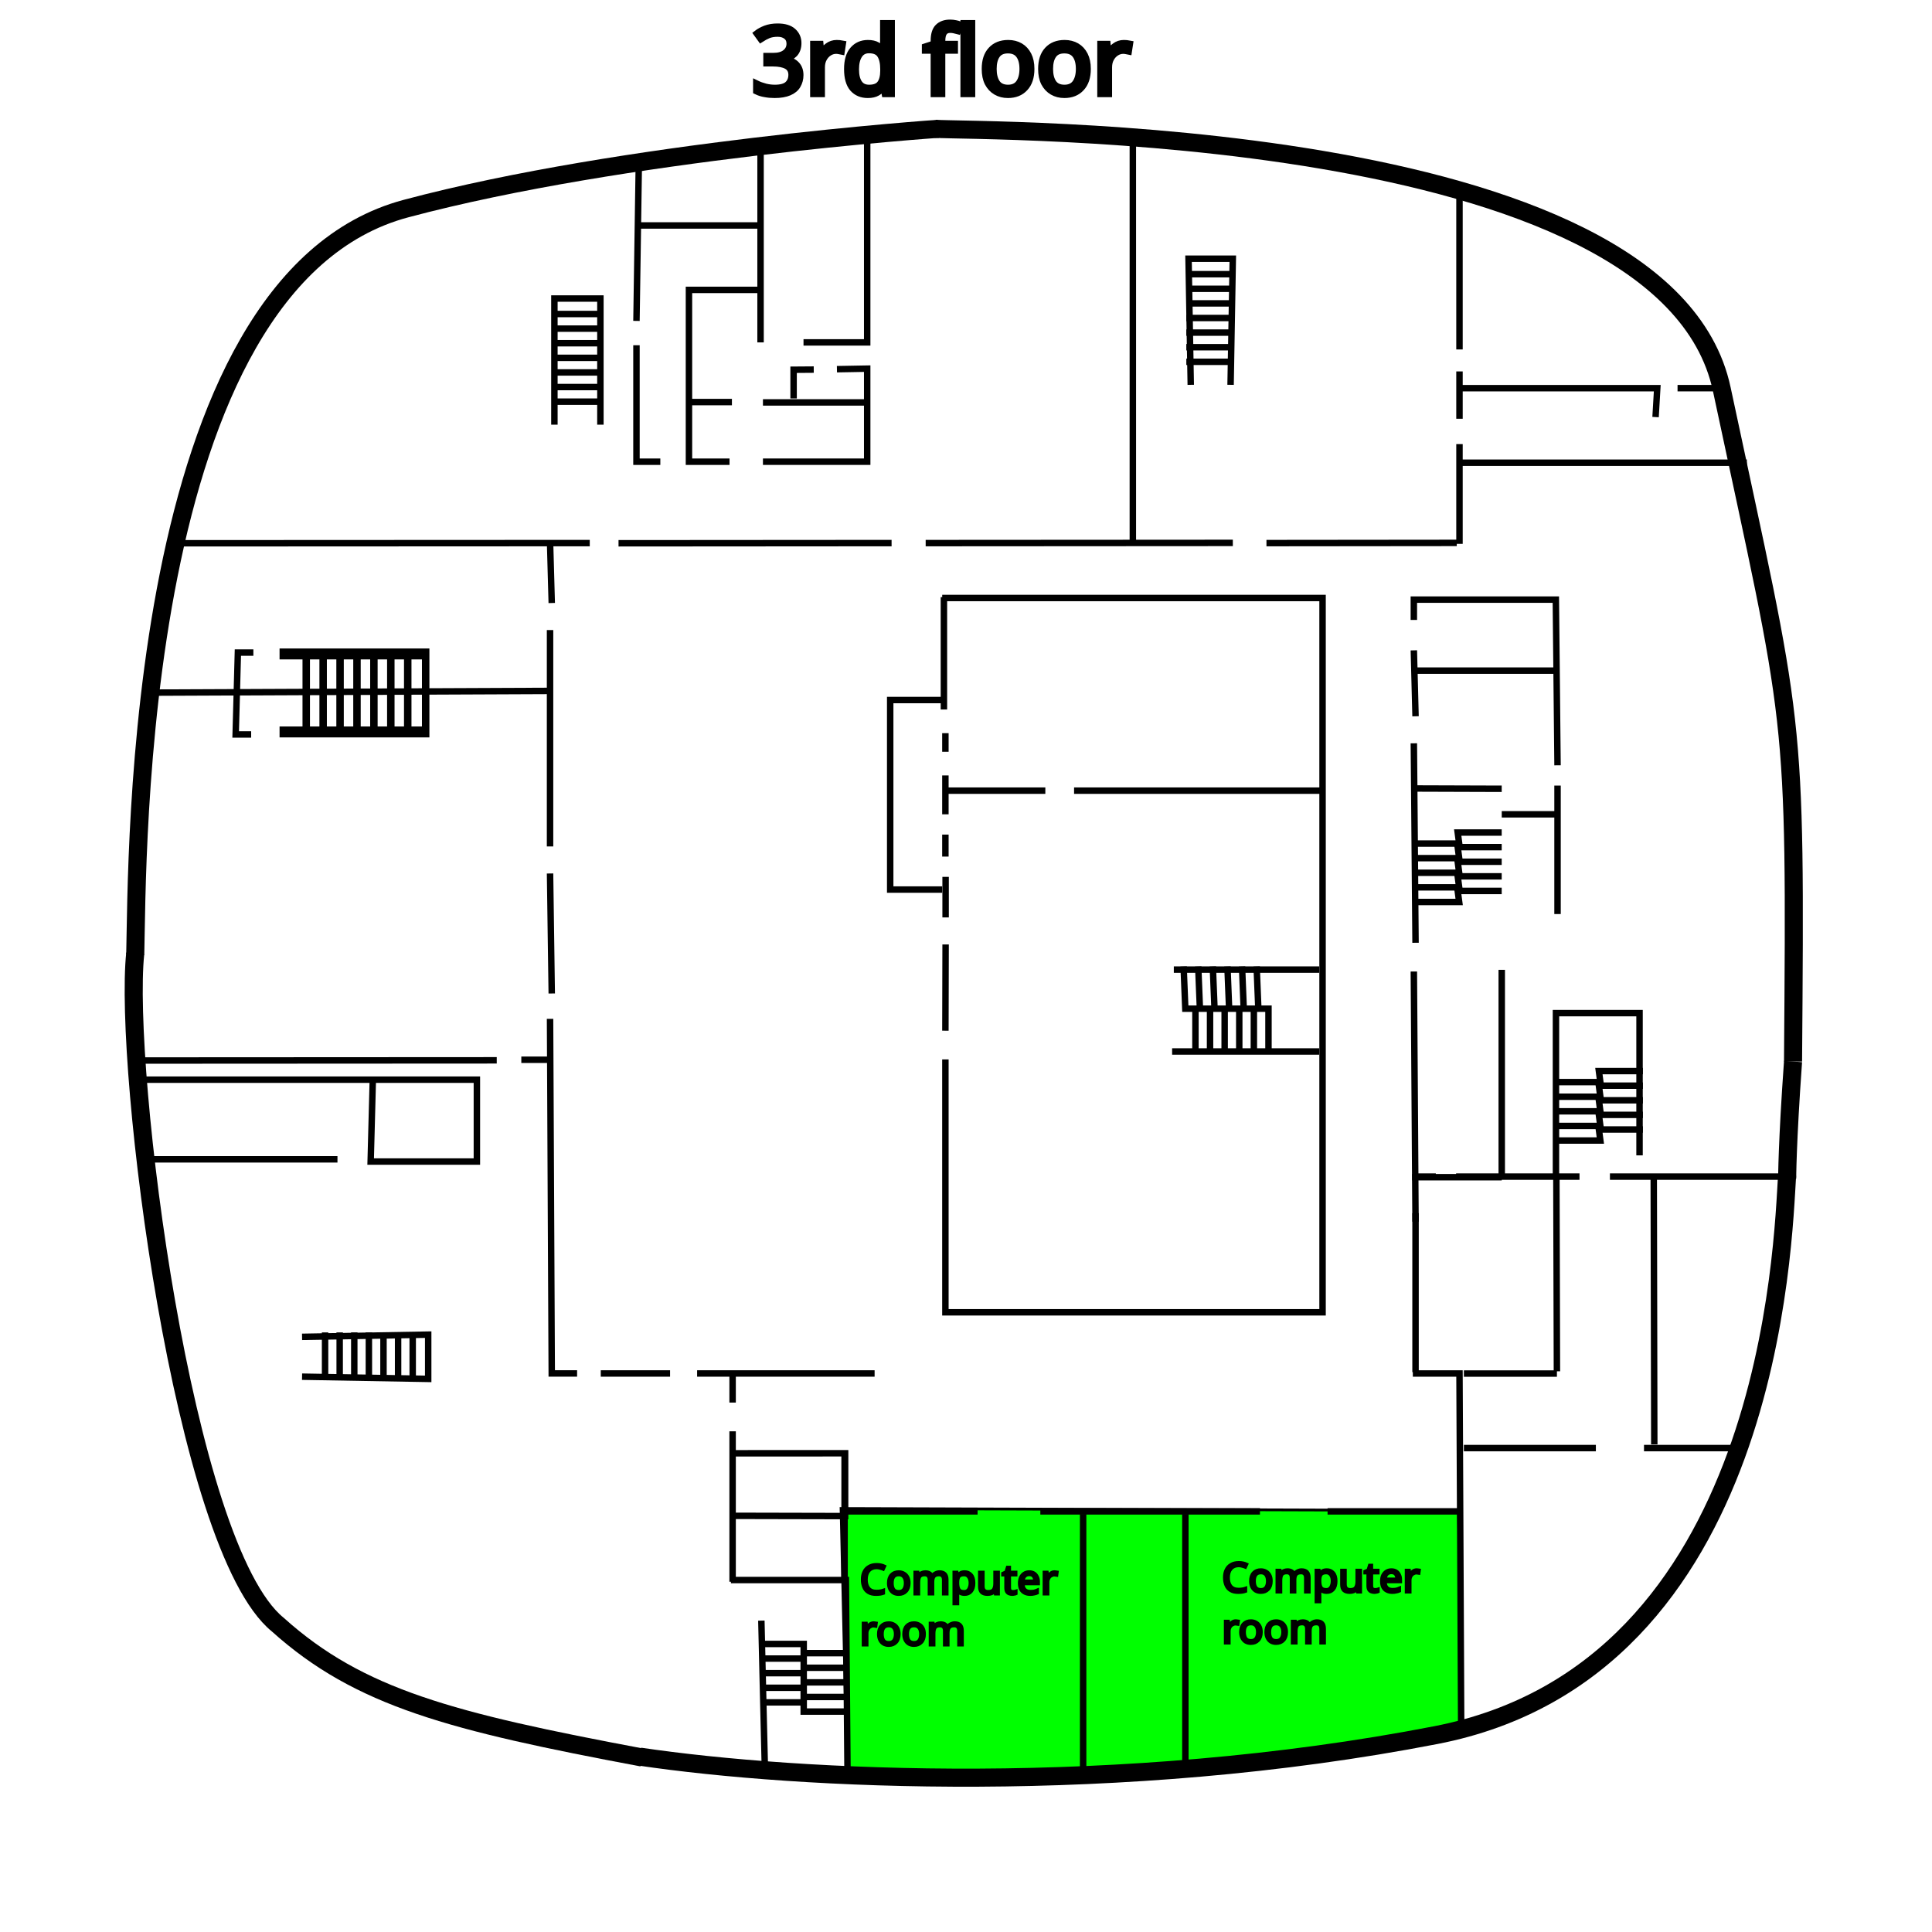
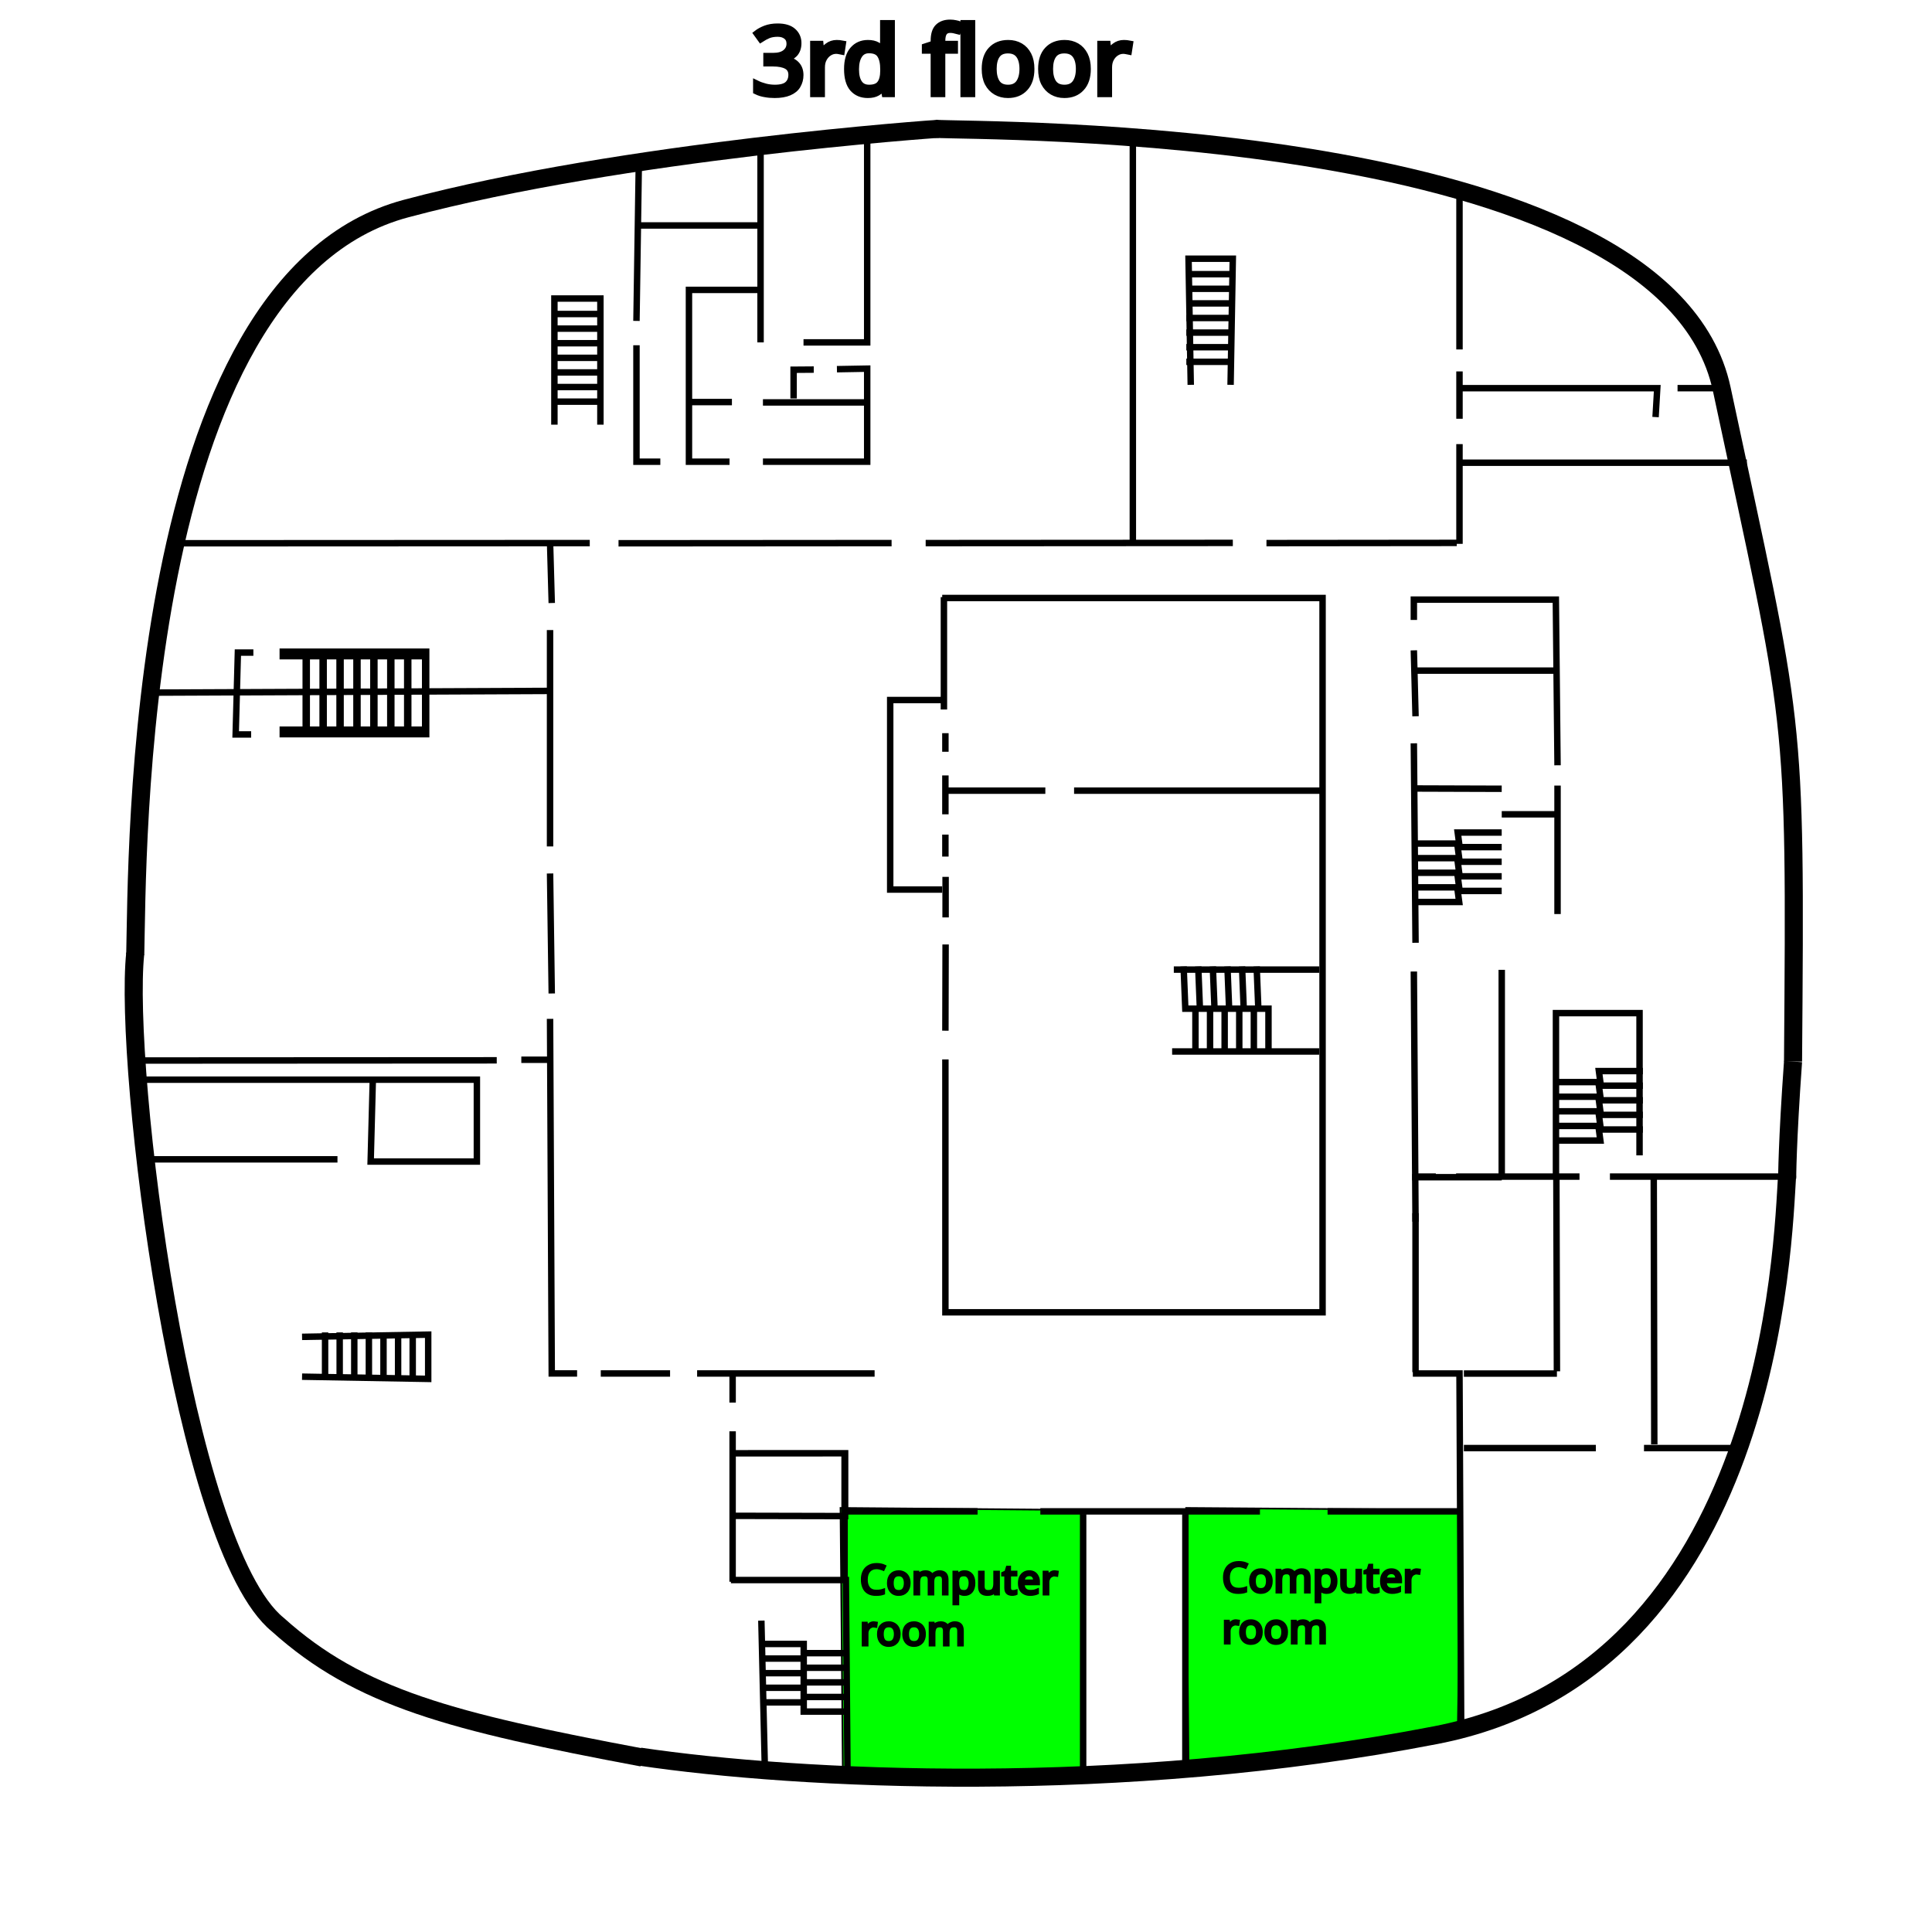
<svg xmlns="http://www.w3.org/2000/svg" width="210mm" height="210mm" viewBox="0 0 210 210" version="1.1" id="svg8">
  <defs id="defs2">
    <marker orient="auto" refY="0.0" refX="0.0" id="marker7358" style="overflow:visible;">
      <path id="path7356" d="M 0.0,0.0 L 5.0,-5.0 L -12.5,0.0 L 5.0,5.0 L 0.0,0.0 z " style="fill-rule:evenodd;stroke:#000000;stroke-width:1pt;stroke-opacity:1;fill:#000000;fill-opacity:1" transform="scale(0.8) rotate(180) translate(12.5,0)" />
    </marker>
    <marker orient="auto" refY="0.0" refX="0.0" id="marker7354" style="overflow:visible;">
      <path id="path7352" d="M 0.0,0.0 L 5.0,-5.0 L -12.5,0.0 L 5.0,5.0 L 0.0,0.0 z " style="fill-rule:evenodd;stroke:#000000;stroke-width:1pt;stroke-opacity:1;fill:#000000;fill-opacity:1" transform="scale(0.8) rotate(180) translate(12.5,0)" />
    </marker>
    <marker orient="auto" refY="0.0" refX="0.0" id="marker7350" style="overflow:visible;">
      <path id="path7348" d="M 0.0,0.0 L 5.0,-5.0 L -12.5,0.0 L 5.0,5.0 L 0.0,0.0 z " style="fill-rule:evenodd;stroke:#000000;stroke-width:1pt;stroke-opacity:1;fill:#000000;fill-opacity:1" transform="scale(0.8) rotate(180) translate(12.5,0)" />
    </marker>
    <marker orient="auto" refY="0.0" refX="0.0" id="Arrow1Lstart" style="overflow:visible">
      <path id="path7078" d="M 0.0,0.0 L 5.0,-5.0 L -12.5,0.0 L 5.0,5.0 L 0.0,0.0 z " style="fill-rule:evenodd;stroke:#000000;stroke-width:1pt;stroke-opacity:1;fill:#000000;fill-opacity:1" transform="scale(0.8) translate(12.5,0)" />
    </marker>
    <marker orient="auto" refY="0.0" refX="0.0" id="marker7344" style="overflow:visible;">
      <path id="path7342" d="M 0.0,0.0 L 5.0,-5.0 L -12.5,0.0 L 5.0,5.0 L 0.0,0.0 z " style="fill-rule:evenodd;stroke:#000000;stroke-width:1pt;stroke-opacity:1;fill:#000000;fill-opacity:1" transform="scale(0.8) rotate(180) translate(12.5,0)" />
    </marker>
    <marker orient="auto" refY="0.0" refX="0.0" id="Arrow1Lend" style="overflow:visible;">
      <path id="path7081" d="M 0.0,0.0 L 5.0,-5.0 L -12.5,0.0 L 5.0,5.0 L 0.0,0.0 z " style="fill-rule:evenodd;stroke:#000000;stroke-width:1pt;stroke-opacity:1;fill:#000000;fill-opacity:1" transform="scale(0.8) rotate(180) translate(12.5,0)" />
    </marker>
  </defs>
  <g id="layer1" style="display:inline" transform="translate(0,-87)">
+     <path id="path7421" d="m 128.934,250.91 29.894,0.216 -0.361,23.44 c 0,0 -15.515,3.163 -16.606,2.947 -1.091,-0.216 -10.913,1.922 -11.836,1.706 -0.923,-0.216 -0.839,-0.119 -0.839,-0.119 z" style="opacity:1;fill:#00ff00;fill-opacity:1;stroke:#000000;stroke-width:0.188;stroke-miterlimit:2.7;stroke-dasharray:none;stroke-opacity:1" />
    <path style="fill:none;stroke:#000000;stroke-width:1.965;stroke-linecap:butt;stroke-linejoin:miter;stroke-miterlimit:4;stroke-dasharray:none;stroke-opacity:1" d="m 101.641,101 c 4.307,0.319 79.31,-0.768 85.508,28.306 7.976,37.413 8.047,34.065 7.746,73.076" id="path4660" />
-     <path style="opacity:1;fill:#00ff00;fill-opacity:1;stroke:#000000;stroke-width:0.3;stroke-miterlimit:2.7;stroke-dasharray:none;stroke-opacity:1" d="m 91.421,250.967 67.114,0.215 0.43,23.877 c 0,0 -31.621,4.732 -34.417,4.517 -2.796,-0.215 -27.964,0.86 -30.33,0.645 -2.366,-0.215 -2.151,-0.645 -2.151,-0.645 z" id="path7417" />
+     <path style="opacity:1;fill:#00ff00;fill-opacity:1;stroke:#000000;stroke-width:0.188;stroke-miterlimit:2.7;stroke-dasharray:none;stroke-opacity:1" d="m 91.363,250.91 26.19,0.216 0.168,28.203 c 0,0 -12.34,0.517 -13.431,0.301 -1.091,-0.216 -10.913,0.864 -11.836,0.648 -0.923,-0.216 -0.839,-0.648 -0.839,-0.648 z" id="path7417" />
    <path style="fill:none;stroke:#000000;stroke-width:1.965;stroke-linecap:butt;stroke-linejoin:miter;stroke-miterlimit:4;stroke-dasharray:none;stroke-opacity:1" d="m 14.7,190.632 c -1.304,12.38 5.136,64.538 15.491,72.955 8.883,7.996 18.951,10.568 39.605,14.447" id="path4662" />
    <path style="fill:none;stroke:#000000;stroke-width:1.965;stroke-linecap:butt;stroke-linejoin:miter;stroke-miterlimit:4;stroke-dasharray:none;stroke-opacity:1" d="m 194.25,214.749 c -0.472,7.168 -1.565,53.747 -38.177,60.85 -34.341,6.663 -69.312,4.889 -86.526,2.34" id="path4683" />
    <path style="fill:none;stroke:#000000;stroke-width:1.965;stroke-linecap:butt;stroke-linejoin:miter;stroke-miterlimit:4;stroke-dasharray:none;stroke-opacity:1" d="m 194.896,202.382 c -0.638,8.926 -0.638,12.738 -0.638,12.738" id="path4685" />
    <path style="fill:none;stroke:#000000;stroke-width:0.7;stroke-linecap:butt;stroke-linejoin:miter;stroke-miterlimit:4;stroke-dasharray:none;stroke-opacity:1" d="m 15.317,202.274 38.677,-0.021" id="path4842-5" />
    <path style="fill:none;stroke:#000000;stroke-width:0.7;stroke-linecap:butt;stroke-linejoin:miter;stroke-miterlimit:4;stroke-dasharray:none;stroke-opacity:1" d="m 19.077,146.052 45.027,-0.021" id="path4842-5-7" />
    <path style="fill:none;stroke:#000000;stroke-width:0.7;stroke-linecap:butt;stroke-linejoin:miter;stroke-miterlimit:4;stroke-dasharray:none;stroke-opacity:1" d="m 67.231,146.052 29.681,-0.021" id="path4842-5-7-6" />
    <path style="fill:none;stroke:#000000;stroke-width:0.7;stroke-linecap:butt;stroke-linejoin:miter;stroke-miterlimit:4;stroke-dasharray:none;stroke-opacity:1" d="m 100.617,146.032 33.386,-0.021" id="path4842-5-7-6-7" />
    <path style="fill:none;stroke:#000000;stroke-width:0.7;stroke-linecap:butt;stroke-linejoin:miter;stroke-miterlimit:4;stroke-dasharray:none;stroke-opacity:1" d="m 137.659,146.032 20.686,-0.021" id="path4842-5-7-6-7-0" />
    <path style="opacity:1;fill:none;stroke:#000000;stroke-width:0.7;stroke-miterlimit:4;stroke-dasharray:none;stroke-opacity:1" d="m 69.181,121.882 0.259,-17.328" id="path4929" />
    <path style="opacity:1;fill:none;stroke:#000000;stroke-width:0.7;stroke-miterlimit:4;stroke-dasharray:none;stroke-opacity:1" d="m 87.338,124.217 h 6.922 v -23.483" id="path4931" />
    <path style="opacity:1;fill:none;stroke:#000000;stroke-width:0.7;stroke-miterlimit:4;stroke-dasharray:none;stroke-opacity:1" d="M 123.135,146.006 V 101.649" id="path4935" />
    <path style="opacity:1;fill:none;stroke:#000000;stroke-width:0.7;stroke-miterlimit:4;stroke-dasharray:none;stroke-opacity:1" d="m 71.775,137.186 h -2.594 v -12.659" id="path4937" />
    <path style="opacity:1;fill:none;stroke:#000000;stroke-width:0.7;stroke-miterlimit:4;stroke-dasharray:none;stroke-opacity:1" d="M 82.669,124.217 V 102.728" id="path4941" />
    <path style="opacity:1;fill:none;stroke:#000000;stroke-width:0.7;stroke-miterlimit:4;stroke-dasharray:none;stroke-opacity:1" d="M 69.181,111.506 H 82.41" id="path4943" />
    <path style="opacity:1;fill:none;stroke:#000000;stroke-width:0.7;stroke-miterlimit:4;stroke-dasharray:none;stroke-opacity:1" d="m 79.297,137.186 h -4.41 v -18.676 h 7.782" id="path4947" />
    <path style="opacity:1;fill:none;stroke:#000000;stroke-width:0.7;stroke-miterlimit:4;stroke-dasharray:none;stroke-opacity:1" d="M 79.557,130.702 H 74.887" id="path4949" />
    <g id="g5278" transform="translate(9.260416,95.69097)">
      <path id="path4945" d="M 81.71,31.438 85,31.379 V 41.496 H 73.668" style="opacity:1;fill:none;stroke:#000000;stroke-width:0.7;stroke-miterlimit:4;stroke-dasharray:none;stroke-opacity:1" />
      <path id="path4951" d="M 84.822,35.05 H 73.668" style="opacity:1;fill:none;stroke:#000000;stroke-width:0.7;stroke-miterlimit:2.7;stroke-dasharray:none;stroke-opacity:1" />
      <path id="path4953" d="M 78.597,31.379 Z" style="opacity:1;fill:none;stroke:#000000;stroke-width:0.7;stroke-miterlimit:4;stroke-dasharray:none;stroke-opacity:1" />
      <path id="path4955" d="M 77,34.622 V 31.498 L 79.191,31.482" style="opacity:1;fill:none;stroke:#000000;stroke-width:0.7;stroke-miterlimit:2.7;stroke-dasharray:none;stroke-opacity:1" />
    </g>
    <path style="opacity:1;fill:none;stroke:#000000;stroke-width:0.7;stroke-miterlimit:2.7;stroke-dasharray:none;stroke-opacity:1" d="M 158.64,146.114 V 135.273" id="path4961" />
    <path style="opacity:1;fill:none;stroke:#000000;stroke-width:0.7;stroke-miterlimit:2.7;stroke-dasharray:none;stroke-opacity:1" d="m 158.64,132.517 v -5.145" id="path4963" />
    <path style="opacity:1;fill:none;stroke:#000000;stroke-width:0.7;stroke-miterlimit:2.7;stroke-dasharray:none;stroke-opacity:1" d="M 158.64,124.984 V 107.83" id="path4965" />
    <path style="opacity:1;fill:none;stroke:#000000;stroke-width:0.7;stroke-miterlimit:2.7;stroke-dasharray:none;stroke-opacity:1" d="m 182.342,129.191 h 4.821" id="path4967" />
    <path style="opacity:1;fill:none;stroke:#000000;stroke-width:0.7;stroke-miterlimit:2.7;stroke-dasharray:none;stroke-opacity:1" d="m 158.801,137.295 h 31.074" id="path4969" />
    <path style="opacity:1;fill:none;stroke:#000000;stroke-width:0.7;stroke-miterlimit:2.7;stroke-dasharray:none;stroke-opacity:1" d="m 158.64,129.191 h 21.497 l -0.184,3.143" id="path4971" />
    <path style="opacity:1;fill:none;stroke:#000000;stroke-width:0.7;stroke-miterlimit:2.7;stroke-dasharray:none;stroke-opacity:1" d="m 59.788,145.93 0.184,6.615" id="path4991" />
    <path style="opacity:1;fill:none;stroke:#000000;stroke-width:0.7;stroke-miterlimit:2.7;stroke-dasharray:none;stroke-opacity:1" d="m 59.788,155.485 v 23.519" id="path4993" />
    <path style="opacity:1;fill:none;stroke:#000000;stroke-width:0.7;stroke-miterlimit:2.7;stroke-dasharray:none;stroke-opacity:1" d="m 59.788,181.943 0.184,13.045" id="path4995" />
    <path style="opacity:1;fill:none;stroke:#000000;stroke-width:0.7;stroke-miterlimit:2.7;stroke-dasharray:none;stroke-opacity:1" d="m 56.665,202.191 h 3.307" id="path4999" />
    <path style="opacity:1;fill:none;stroke:#000000;stroke-width:0.7;stroke-miterlimit:2.7;stroke-dasharray:none;stroke-opacity:1" d="m 59.788,197.744 0.184,38.546 h 2.756" id="path5001" />
    <path style="opacity:1;fill:none;stroke:#000000;stroke-width:0.7;stroke-miterlimit:2.7;stroke-dasharray:none;stroke-opacity:1" d="m 16.977,162.283 42.811,-0.184" id="path5003" />
    <path style="opacity:1;fill:none;stroke:#000000;stroke-width:0.7;stroke-miterlimit:2.7;stroke-dasharray:none;stroke-opacity:1" d="m 65.301,236.291 h 7.533" id="path5009" />
    <path style="opacity:1;fill:none;stroke:#000000;stroke-width:0.7;stroke-miterlimit:2.7;stroke-dasharray:none;stroke-opacity:1" d="M 75.774,236.291 H 95.066" id="path5011" />
    <path style="opacity:1;fill:none;stroke:#000000;stroke-width:0.7;stroke-miterlimit:2.7;stroke-dasharray:none;stroke-opacity:1" d="m 153.569,236.291 h 5.071 l 0.184,38.469" id="path5013" />
    <path style="opacity:1;fill:none;stroke:#000000;stroke-width:0.7;stroke-miterlimit:2.7;stroke-dasharray:none;stroke-opacity:1" d="m 153.679,157.69 0.184,7.166" id="path5015" />
    <path style="opacity:1;fill:none;stroke:#000000;stroke-width:0.7;stroke-miterlimit:2.7;stroke-dasharray:none;stroke-opacity:1" d="m 153.679,154.382 v -2.205 h 15.434 l 0.184,18.006" id="path5017" />
    <path style="opacity:1;fill:none;stroke:#000000;stroke-width:0.7;stroke-miterlimit:2.7;stroke-dasharray:none;stroke-opacity:1" d="m 169.297,172.389 v 13.964" id="path5019" />
    <path style="opacity:1;fill:none;stroke:#000000;stroke-width:0.7;stroke-miterlimit:2.7;stroke-dasharray:none;stroke-opacity:1" d="m 169.113,159.894 -15.434,-4.2e-4" id="path5021" />
    <path style="opacity:1;fill:none;stroke:#000000;stroke-width:0.7;stroke-miterlimit:2.7;stroke-dasharray:none;stroke-opacity:1" d="m 169.113,175.512 h -5.88" id="path5025" />
    <path style="opacity:1;fill:none;stroke:#000000;stroke-width:0.7;stroke-miterlimit:2.7;stroke-dasharray:none;stroke-opacity:1" d="m 153.679,167.795 0.184,21.681" id="path5027" />
    <path style="opacity:1;fill:none;stroke:#000000;stroke-width:0.7;stroke-miterlimit:2.7;stroke-dasharray:none;stroke-opacity:1" d="m 153.679,192.6 0.184,27.193" id="path5029" />
    <path style="opacity:1;fill:none;stroke:#000000;stroke-width:0.7;stroke-miterlimit:2.7;stroke-dasharray:none;stroke-opacity:1" d="m 153.863,218.867 v 17.279" id="path5031" />
    <path style="opacity:1;fill:none;stroke:#000000;stroke-width:0.7;stroke-miterlimit:2.7;stroke-dasharray:none;stroke-opacity:1" d="M 194.101,214.891 H 174.992" id="path5039" />
    <path style="opacity:1;fill:none;stroke:#000000;stroke-width:0.7;stroke-miterlimit:2.7;stroke-dasharray:none;stroke-opacity:1" d="M 171.685,214.891 H 158.272" id="path5041" />
    <path style="opacity:1;fill:none;stroke:#000000;stroke-width:0.7;stroke-miterlimit:2.7;stroke-dasharray:none;stroke-opacity:1" d="m 163.233,192.416 v 22.6" id="path5043" />
    <path style="opacity:1;fill:none;stroke:#000000;stroke-width:0.7;stroke-miterlimit:2.7;stroke-dasharray:none;stroke-opacity:1" d="M 156.067,214.891 H 154.046" id="path5045" />
    <path style="opacity:1;fill:none;stroke:#000000;stroke-width:0.7;stroke-miterlimit:2.7;stroke-dasharray:none;stroke-opacity:1" d="M 79.632,258.929 V 242.577" id="path5059" />
    <path style="opacity:1;fill:none;stroke:#000000;stroke-width:0.7;stroke-miterlimit:2.7;stroke-dasharray:none;stroke-opacity:1" d="m 79.632,239.453 v -3.307" id="path5061" />
    <path style="opacity:1;fill:none;stroke:#000000;stroke-width:0.7;stroke-miterlimit:2.7;stroke-dasharray:none;stroke-opacity:1" d="m 79.632,244.965 12.228,-3e-4 v 6.826 l -12.044,-0.027" id="path5063" />
    <path style="opacity:1;fill:none;stroke:#000000;stroke-width:0.7;stroke-miterlimit:2.7;stroke-dasharray:none;stroke-opacity:1" d="m 82.756,263.155 0.367,15.434" id="path5065" />
    <path style="opacity:1;fill:none;stroke:#000000;stroke-width:0.7;stroke-miterlimit:2.7;stroke-dasharray:none;stroke-opacity:1" d="M 92.126,280.243 91.943,258.746 H 79.448" id="path5067" />
    <path style="opacity:1;fill:none;stroke:#000000;stroke-width:0.7;stroke-miterlimit:2.7;stroke-dasharray:none;stroke-opacity:1" d="m 163.233,214.957 h -9.738" id="path5069" />
    <g id="g5507" transform="translate(9.260416,95.69097)">
      <path id="path5087" d="M 134.129,96.7 H 118.328" style="opacity:1;fill:none;stroke:#000000;stroke-width:0.7;stroke-miterlimit:2.7;stroke-dasharray:none;stroke-opacity:1" />
      <path id="path5089" d="M 134.129,105.6 H 118.144" style="opacity:1;fill:none;stroke:#000000;stroke-width:0.7;stroke-miterlimit:2.7;stroke-dasharray:none;stroke-opacity:1" />
      <path id="path5091" d="m 128.617,105.361 v -4.41 h -1.102 l -0.184,-4.593" style="opacity:1;fill:none;stroke:#000000;stroke-width:0.7;stroke-miterlimit:2.7;stroke-dasharray:none;stroke-opacity:1" />
      <path id="path5091-3" d="m 127.029,105.361 v -4.41 h -1.102 l -0.184,-4.593" style="opacity:1;fill:none;stroke:#000000;stroke-width:0.7;stroke-miterlimit:2.7;stroke-dasharray:none;stroke-opacity:1" />
      <path id="path5091-3-9" d="m 125.442,105.361 v -4.41 h -1.102 l -0.184,-4.593" style="opacity:1;fill:none;stroke:#000000;stroke-width:0.7;stroke-miterlimit:2.7;stroke-dasharray:none;stroke-opacity:1" />
      <path id="path5091-3-9-9" d="m 123.854,105.361 v -4.41 h -1.102 l -0.184,-4.593" style="opacity:1;fill:none;stroke:#000000;stroke-width:0.7;stroke-miterlimit:2.7;stroke-dasharray:none;stroke-opacity:1" />
      <path id="path5091-3-9-9-9" d="m 122.267,105.361 v -4.41 h -1.102 l -0.184,-4.593" style="opacity:1;fill:none;stroke:#000000;stroke-width:0.7;stroke-miterlimit:2.7;stroke-dasharray:none;stroke-opacity:1" />
      <path id="path5091-3-9-9-9-1" d="m 120.679,105.361 v -4.41 h -1.102 l -0.184,-4.593" style="opacity:1;fill:none;stroke:#000000;stroke-width:0.7;stroke-miterlimit:2.7;stroke-dasharray:none;stroke-opacity:1" />
    </g>
    <g id="g5519" transform="translate(9.260416,95.69097)">
      <path id="path4973" d="m 93.155,56.309 h 41.341 V 133.951 H 93.5 v -27.487" style="opacity:1;fill:none;stroke:#000000;stroke-width:0.7;stroke-miterlimit:2.7;stroke-dasharray:none;stroke-opacity:1" />
      <path id="path4975" d="m 93.5,103.34 0.023,-9.371" style="opacity:1;fill:none;stroke:#000000;stroke-width:0.7;stroke-miterlimit:2.7;stroke-dasharray:none;stroke-opacity:1" />
      <path id="path4977" d="M 93.523,91.029 V 86.62" style="opacity:1;fill:none;stroke:#000000;stroke-width:0.7;stroke-miterlimit:2.7;stroke-dasharray:none;stroke-opacity:1" />
      <path id="path4979" d="M 134.497,77.249 H 107.487" style="opacity:1;fill:none;stroke:#000000;stroke-width:0.7;stroke-miterlimit:2.7;stroke-dasharray:none;stroke-opacity:1" />
      <path id="path4981" d="M 104.363,77.249 H 93.339" style="opacity:1;fill:none;stroke:#000000;stroke-width:0.7;stroke-miterlimit:2.7;stroke-dasharray:none;stroke-opacity:1" />
      <path id="path4983" d="M 93.339,56.214 V 68.429" style="opacity:1;fill:none;stroke:#000000;stroke-width:0.7;stroke-miterlimit:2.7;stroke-dasharray:none;stroke-opacity:1" />
      <path id="path4985" d="m 93.5,71.002 v 2.021" style="opacity:1;fill:none;stroke:#000000;stroke-width:0.7;stroke-miterlimit:2.7;stroke-dasharray:none;stroke-opacity:1" />
      <path id="path4987" d="m 93.5,75.595 v 4.226" style="opacity:1;fill:none;stroke:#000000;stroke-width:0.7;stroke-miterlimit:2.7;stroke-dasharray:none;stroke-opacity:1" />
      <path id="path4989" d="m 93.5,82.026 v 2.389" style="opacity:1;fill:none;stroke:#000000;stroke-width:0.7;stroke-miterlimit:2.7;stroke-dasharray:none;stroke-opacity:1" />
      <path id="path5168" d="m 93.5,67.4 h -6 V 88 h 5.655" style="opacity:1;fill:none;stroke:#000000;stroke-width:0.7;stroke-miterlimit:2.7;stroke-dasharray:none;stroke-opacity:1" />
    </g>
    <g id="g5272" transform="translate(9.260416,95.69097)">
      <path id="path5170" d="M 56,37.468 V 23.758 h -5 v 13.71" style="opacity:1;fill:none;stroke:#000000;stroke-width:0.7;stroke-miterlimit:2.7;stroke-dasharray:none;stroke-opacity:1" />
      <path id="path5172" d="M 55.803,25.441 H 50.992" style="opacity:1;fill:none;stroke:#000000;stroke-width:0.7;stroke-miterlimit:2.7;stroke-dasharray:none;stroke-opacity:1" />
      <path id="path5172-7" d="M 55.803,27.029 H 50.992" style="opacity:1;fill:none;stroke:#000000;stroke-width:0.7;stroke-miterlimit:2.7;stroke-dasharray:none;stroke-opacity:1" />
      <path id="path5172-7-2" d="M 55.803,28.616 H 50.992" style="opacity:1;fill:none;stroke:#000000;stroke-width:0.7;stroke-miterlimit:2.7;stroke-dasharray:none;stroke-opacity:1" />
      <path id="path5172-7-2-3" d="M 55.803,30.204 H 50.992" style="opacity:1;fill:none;stroke:#000000;stroke-width:0.7;stroke-miterlimit:2.7;stroke-dasharray:none;stroke-opacity:1" />
      <path id="path5172-7-2-3-6" d="M 55.803,31.791 H 50.992" style="opacity:1;fill:none;stroke:#000000;stroke-width:0.7;stroke-miterlimit:2.7;stroke-dasharray:none;stroke-opacity:1" />
      <path id="path5172-7-2-3-6-5" d="M 55.803,33.379 H 50.992" style="opacity:1;fill:none;stroke:#000000;stroke-width:0.7;stroke-miterlimit:2.7;stroke-dasharray:none;stroke-opacity:1" />
      <path id="path5172-7-2-3-6-5-5" d="M 55.803,34.966 H 50.992" style="opacity:1;fill:none;stroke:#000000;stroke-width:0.7;stroke-miterlimit:2.7;stroke-dasharray:none;stroke-opacity:1" />
    </g>
    <g transform="translate(77.95588,91.36143)" style="display:inline" id="g5272-8">
      <path id="path5170-1" d="m 55.803,37.468 0.241,-13.71 h -4.811 l 0.241,13.71" style="opacity:1;fill:none;stroke:#000000;stroke-width:0.7;stroke-miterlimit:2.7;stroke-dasharray:none;stroke-opacity:1" />
      <path id="path5172-4" d="M 55.803,25.441 H 50.992" style="opacity:1;fill:none;stroke:#000000;stroke-width:0.7;stroke-miterlimit:2.7;stroke-dasharray:none;stroke-opacity:1" />
      <path id="path5172-7-7" d="M 55.803,27.029 H 50.992" style="opacity:1;fill:none;stroke:#000000;stroke-width:0.7;stroke-miterlimit:2.7;stroke-dasharray:none;stroke-opacity:1" />
      <path id="path5172-7-2-1" d="M 55.803,28.616 H 50.992" style="opacity:1;fill:none;stroke:#000000;stroke-width:0.7;stroke-miterlimit:2.7;stroke-dasharray:none;stroke-opacity:1" />
      <path id="path5172-7-2-3-3" d="M 55.803,30.204 H 50.992" style="opacity:1;fill:none;stroke:#000000;stroke-width:0.7;stroke-miterlimit:2.7;stroke-dasharray:none;stroke-opacity:1" />
      <path id="path5172-7-2-3-6-8" d="M 55.803,31.791 H 50.992" style="opacity:1;fill:none;stroke:#000000;stroke-width:0.7;stroke-miterlimit:2.7;stroke-dasharray:none;stroke-opacity:1" />
      <path id="path5172-7-2-3-6-5-4" d="M 55.803,33.379 H 50.992" style="opacity:1;fill:none;stroke:#000000;stroke-width:0.7;stroke-miterlimit:2.7;stroke-dasharray:none;stroke-opacity:1" />
      <path id="path5172-7-2-3-6-5-5-8" d="M 55.803,34.966 H 50.992" style="opacity:1;fill:none;stroke:#000000;stroke-width:0.7;stroke-miterlimit:2.7;stroke-dasharray:none;stroke-opacity:1" />
    </g>
    <g transform="rotate(90,-55.26763,125.5678)" style="display:inline" id="g5272-8-0">
      <path id="path5170-1-4" d="m 55.803,37.468 0.241,-13.71 h -4.811 l 0.241,13.71" style="opacity:1;fill:none;stroke:#000000;stroke-width:0.7;stroke-miterlimit:2.7;stroke-dasharray:none;stroke-opacity:1" />
      <path id="path5172-4-6" d="M 55.803,25.441 H 50.992" style="opacity:1;fill:none;stroke:#000000;stroke-width:0.7;stroke-miterlimit:2.7;stroke-dasharray:none;stroke-opacity:1" />
      <path id="path5172-7-7-0" d="M 55.803,27.029 H 50.992" style="opacity:1;fill:none;stroke:#000000;stroke-width:0.7;stroke-miterlimit:2.7;stroke-dasharray:none;stroke-opacity:1" />
      <path id="path5172-7-2-1-3" d="M 55.803,28.616 H 50.992" style="opacity:1;fill:none;stroke:#000000;stroke-width:0.7;stroke-miterlimit:2.7;stroke-dasharray:none;stroke-opacity:1" />
      <path id="path5172-7-2-3-3-2" d="M 55.803,30.204 H 50.992" style="opacity:1;fill:none;stroke:#000000;stroke-width:0.7;stroke-miterlimit:2.7;stroke-dasharray:none;stroke-opacity:1" />
      <path id="path5172-7-2-3-6-8-6" d="M 55.803,31.791 H 50.992" style="opacity:1;fill:none;stroke:#000000;stroke-width:0.7;stroke-miterlimit:2.7;stroke-dasharray:none;stroke-opacity:1" />
      <path id="path5172-7-2-3-6-5-4-9" d="M 55.803,33.379 H 50.992" style="opacity:1;fill:none;stroke:#000000;stroke-width:0.7;stroke-miterlimit:2.7;stroke-dasharray:none;stroke-opacity:1" />
      <path id="path5172-7-2-3-6-5-5-8-4" d="M 55.803,34.966 H 50.992" style="opacity:1;fill:none;stroke:#000000;stroke-width:0.7;stroke-miterlimit:2.7;stroke-dasharray:none;stroke-opacity:1" />
    </g>
    <path style="opacity:1;fill:none;stroke:#000000;stroke-width:0.7;stroke-miterlimit:2.7;stroke-dasharray:none;stroke-opacity:1" d="m 27.541,157.933 h -1.684 l -0.241,8.9 h 1.684" id="path5397" />
    <path style="opacity:1;fill:none;stroke:#000000;stroke-width:0.7;stroke-miterlimit:2.7;stroke-dasharray:none;stroke-opacity:1" d="m 15.755,204.356 h 36.08 v 8.9 H 40.289 l 0.241,-9.14" id="path5399" />
    <path style="opacity:1;fill:none;stroke:#000000;stroke-width:0.7;stroke-miterlimit:2.7;stroke-dasharray:none;stroke-opacity:1" d="M 16.476,213.015 H 36.681" id="path5401" />
    <path style="opacity:1;fill:none;stroke:#000000;stroke-width:1.965;stroke-miterlimit:2.7;stroke-dasharray:none;stroke-opacity:1" d="M 14.7,190.77 C 14.963,180.82 14.334,117.631 44.119,109.675 67.869,103.331 101.997,101 101.997,101" id="path5403" />
    <g id="g5497" transform="matrix(0,1.694997,-1.158365,0,73.78911,71.63786)">
      <path style="opacity:1;fill:none;stroke:#000000;stroke-width:0.7;stroke-miterlimit:2.7;stroke-dasharray:none;stroke-opacity:1" d="M 56,37.468 V 23.758 h -5 v 13.71" id="path5481" />
      <path style="opacity:1;fill:none;stroke:#000000;stroke-width:0.7;stroke-miterlimit:2.7;stroke-dasharray:none;stroke-opacity:1" d="M 55.803,25.441 H 50.992" id="path5483" />
      <path style="opacity:1;fill:none;stroke:#000000;stroke-width:0.7;stroke-miterlimit:2.7;stroke-dasharray:none;stroke-opacity:1" d="M 55.803,27.029 H 50.992" id="path5485" />
      <path style="opacity:1;fill:none;stroke:#000000;stroke-width:0.7;stroke-miterlimit:2.7;stroke-dasharray:none;stroke-opacity:1" d="M 55.803,28.616 H 50.992" id="path5487" />
      <path style="opacity:1;fill:none;stroke:#000000;stroke-width:0.7;stroke-miterlimit:2.7;stroke-dasharray:none;stroke-opacity:1" d="M 55.803,30.204 H 50.992" id="path5489" />
      <path style="opacity:1;fill:none;stroke:#000000;stroke-width:0.7;stroke-miterlimit:2.7;stroke-dasharray:none;stroke-opacity:1" d="M 55.803,31.791 H 50.992" id="path5491" />
      <path style="opacity:1;fill:none;stroke:#000000;stroke-width:0.7;stroke-miterlimit:2.7;stroke-dasharray:none;stroke-opacity:1" d="M 55.803,33.379 H 50.992" id="path5493" />
      <path style="opacity:1;fill:none;stroke:#000000;stroke-width:0.7;stroke-miterlimit:2.7;stroke-dasharray:none;stroke-opacity:1" d="M 55.803,34.966 H 50.992" id="path5495" />
    </g>
    <g id="g5591" transform="translate(9.260416,95.69097)">
      <path id="path5521" d="m 73.637,170 h 4.463 v 1 h 4.622" style="opacity:1;fill:none;stroke:#000000;stroke-width:0.7;stroke-miterlimit:2.7;stroke-dasharray:none;stroke-opacity:1" />
      <path style="opacity:1;fill:none;stroke:#000000;stroke-width:0.7;stroke-miterlimit:2.7;stroke-dasharray:none;stroke-opacity:1" d="m 73.637,171.588 h 4.463 v 1 h 4.622" id="path5578" />
      <path id="path5580" d="m 73.637,173.175 h 4.463 v 1 h 4.622" style="opacity:1;fill:none;stroke:#000000;stroke-width:0.7;stroke-miterlimit:2.7;stroke-dasharray:none;stroke-opacity:1" />
      <path style="opacity:1;fill:none;stroke:#000000;stroke-width:0.7;stroke-miterlimit:2.7;stroke-dasharray:none;stroke-opacity:1" d="m 73.637,174.763 h 4.463 v 1 h 4.622" id="path5582" />
      <path id="path5584" d="m 73.637,176.35 h 4.463 v 1 h 4.622" style="opacity:1;fill:none;stroke:#000000;stroke-width:0.7;stroke-miterlimit:2.7;stroke-dasharray:none;stroke-opacity:1" />
    </g>
    <path style="opacity:1;fill:none;stroke:#000000;stroke-width:0.7;stroke-miterlimit:2.7;stroke-dasharray:none;stroke-opacity:1" d="m 163.229,172.736 -9.244,-0.03" id="path5593" />
    <g id="g5610" transform="translate(9.260416,95.69097)">
      <path id="path5595" d="m 153.968,81.8 h -4.782 l 0.159,1.2 h -4.941" style="opacity:1;fill:none;stroke:#000000;stroke-width:0.7;stroke-miterlimit:2.7;stroke-dasharray:none;stroke-opacity:1" />
      <path style="opacity:1;fill:none;stroke:#000000;stroke-width:0.7;stroke-miterlimit:2.7;stroke-dasharray:none;stroke-opacity:1" d="m 153.968,83.388 h -4.782 l 0.159,1.2 h -4.941" id="path5597" />
      <path id="path5599" d="m 153.968,84.975 h -4.782 l 0.159,1.2 h -4.941" style="opacity:1;fill:none;stroke:#000000;stroke-width:0.7;stroke-miterlimit:2.7;stroke-dasharray:none;stroke-opacity:1" />
      <path style="opacity:1;fill:none;stroke:#000000;stroke-width:0.7;stroke-miterlimit:2.7;stroke-dasharray:none;stroke-opacity:1" d="m 153.968,86.563 h -4.782 l 0.159,1.2 h -4.941" id="path5601" />
      <path id="path5603" d="m 153.968,88.15 h -4.782 l 0.159,1.2 h -4.941" style="opacity:1;fill:none;stroke:#000000;stroke-width:0.7;stroke-miterlimit:2.7;stroke-dasharray:none;stroke-opacity:1" />
    </g>
    <g id="g5622" transform="translate(24.60625,121.6201)">
      <path style="opacity:1;fill:none;stroke:#000000;stroke-width:0.7;stroke-miterlimit:2.7;stroke-dasharray:none;stroke-opacity:1" d="m 153.968,81.8 h -4.782 l 0.159,1.2 h -4.941" id="path5612" />
      <path id="path5614" d="m 153.968,83.388 h -4.782 l 0.159,1.2 h -4.941" style="opacity:1;fill:none;stroke:#000000;stroke-width:0.7;stroke-miterlimit:2.7;stroke-dasharray:none;stroke-opacity:1" />
      <path style="opacity:1;fill:none;stroke:#000000;stroke-width:0.7;stroke-miterlimit:2.7;stroke-dasharray:none;stroke-opacity:1" d="m 153.968,84.975 h -4.782 l 0.159,1.2 h -4.941" id="path5616" />
      <path id="path5618" d="m 153.968,86.563 h -4.782 l 0.159,1.2 h -4.941" style="opacity:1;fill:none;stroke:#000000;stroke-width:0.7;stroke-miterlimit:2.7;stroke-dasharray:none;stroke-opacity:1" />
      <path style="opacity:1;fill:none;stroke:#000000;stroke-width:0.7;stroke-miterlimit:2.7;stroke-dasharray:none;stroke-opacity:1" d="m 153.968,88.15 h -4.782 l 0.159,1.2 h -4.941" id="path5620" />
    </g>
    <path style="opacity:1;fill:none;stroke:#000000;stroke-width:0.7;stroke-miterlimit:2.7;stroke-dasharray:none;stroke-opacity:1" d="m 178.211,212.583 v -15.461 h -9.085 v 17.533" id="path5624" />
    <path id="path7048" d="M 173.464,244.4 H 159.117" style="opacity:1;fill:none;stroke:#000000;stroke-width:0.7;stroke-miterlimit:2.7;stroke-dasharray:none;stroke-opacity:1" />
    <path style="opacity:1;fill:none;stroke:#000000;stroke-width:0.7;stroke-miterlimit:2.7;stroke-dasharray:none;stroke-opacity:1" d="m 188.28,244.4 h -9.584" id="path7050" />
    <text xml:space="preserve" style="font-style:normal;font-variant:normal;font-weight:normal;font-stretch:normal;font-size:4.489px;line-height:1.25;font-family:sans-serif;-inkscape-font-specification:'sans-serif, Normal';font-variant-ligatures:normal;font-variant-caps:normal;font-variant-numeric:normal;font-feature-settings:normal;text-align:start;writing-mode:lr-tb;text-anchor:start;opacity:1;fill:#000000;fill-opacity:1;stroke:#000000;stroke-width:0.318;stroke-miterlimit:2.7;stroke-dasharray:none;stroke-opacity:1" x="92.374" y="263.288" id="text7362" transform="scale(1.011621,0.9885129)">
      <tspan x="92.374" y="263.288" style="fill:#000000;fill-opacity:1;stroke-width:0.318;stroke-miterlimit:2.7;stroke-dasharray:none" id="tspan7364">Computer</tspan>
      <tspan x="92.374" y="268.899" style="fill:#000000;fill-opacity:1;stroke-width:0.318;stroke-miterlimit:2.7;stroke-dasharray:none" id="tspan7409">room</tspan>
    </text>
    <path id="path7366" d="m 179.814,243.995 -0.059,-29.104" style="opacity:1;fill:none;stroke:#000000;stroke-width:0.7;stroke-miterlimit:2.7;stroke-dasharray:none;stroke-opacity:1" />
    <path style="opacity:1;fill:none;stroke:#000000;stroke-width:0.7;stroke-miterlimit:2.7;stroke-dasharray:none;stroke-opacity:1" d="m 169.23,236.058 -0.059,-21.167" id="path7368" />
    <path style="opacity:1;fill:none;stroke:#000000;stroke-width:0.7;stroke-miterlimit:2.7;stroke-dasharray:none;stroke-opacity:1" d="M 169.23,236.3 H 159.117" id="path7370" />
    <text xml:space="preserve" style="font-style:normal;font-variant:normal;font-weight:normal;font-stretch:normal;font-size:10.11px;line-height:1.25;font-family:sans-serif;-inkscape-font-specification:'sans-serif, Normal';font-variant-ligatures:normal;font-variant-caps:normal;font-variant-numeric:normal;font-feature-settings:normal;text-align:start;writing-mode:lr-tb;text-anchor:start;opacity:1;fill:#000000;fill-opacity:1;stroke:#000000;stroke-width:0.716;stroke-miterlimit:2.7;stroke-dasharray:none;stroke-opacity:1" x="81.58" y="97.422" id="text7374" transform="scale(1.002236,0.9977685)">
      <tspan id="tspan7372" x="81.58" y="97.422" style="stroke-width:0.716">3rd floor</tspan>
    </text>
    <path style="opacity:1;fill:none;stroke:#000000;stroke-width:0.7;stroke-miterlimit:2.7;stroke-dasharray:none;stroke-opacity:1" d="M 158.647,251.279 H 144.301" id="path7395" />
    <path id="path7397" d="M 91.803,258.929 V 244.693" style="opacity:1;fill:none;stroke:#000000;stroke-width:0.7;stroke-miterlimit:2.7;stroke-dasharray:none;stroke-opacity:1" />
    <path id="path7399" d="M 136.951,251.279 H 113.08" style="opacity:1;fill:none;stroke:#000000;stroke-width:0.7;stroke-miterlimit:2.7;stroke-dasharray:none;stroke-opacity:1" />
    <path style="opacity:1;fill:none;stroke:#000000;stroke-width:0.7;stroke-miterlimit:2.7;stroke-dasharray:none;stroke-opacity:1" d="M 106.259,251.279 H 91.913" id="path7401" />
    <path style="opacity:1;fill:none;stroke:#000000;stroke-width:0.7;stroke-miterlimit:2.7;stroke-dasharray:none;stroke-opacity:1" d="M 117.732,279.567 V 251.573" id="path7403" />
    <path id="path7405" d="M 128.845,279.038 V 251.573" style="opacity:1;fill:none;stroke:#000000;stroke-width:0.7;stroke-miterlimit:2.7;stroke-dasharray:none;stroke-opacity:1" />
    <text transform="scale(1.011621,0.9885129)" id="text7415" y="263.071" x="131.287" style="font-style:normal;font-variant:normal;font-weight:normal;font-stretch:normal;font-size:4.489px;line-height:1.25;font-family:sans-serif;-inkscape-font-specification:'sans-serif, Normal';font-variant-ligatures:normal;font-variant-caps:normal;font-variant-numeric:normal;font-feature-settings:normal;text-align:start;writing-mode:lr-tb;text-anchor:start;opacity:1;fill:#000000;fill-opacity:1;stroke:#000000;stroke-width:0.318;stroke-miterlimit:2.7;stroke-dasharray:none;stroke-opacity:1" xml:space="preserve">
      <tspan id="tspan7411" style="fill:#000000;fill-opacity:1;stroke-width:0.318;stroke-miterlimit:2.7;stroke-dasharray:none" y="263.071" x="131.287">Computer</tspan>
      <tspan id="tspan7413" style="fill:#000000;fill-opacity:1;stroke-width:0.318;stroke-miterlimit:2.7;stroke-dasharray:none" y="268.682" x="131.287">room</tspan>
    </text>
  </g>
</svg>
